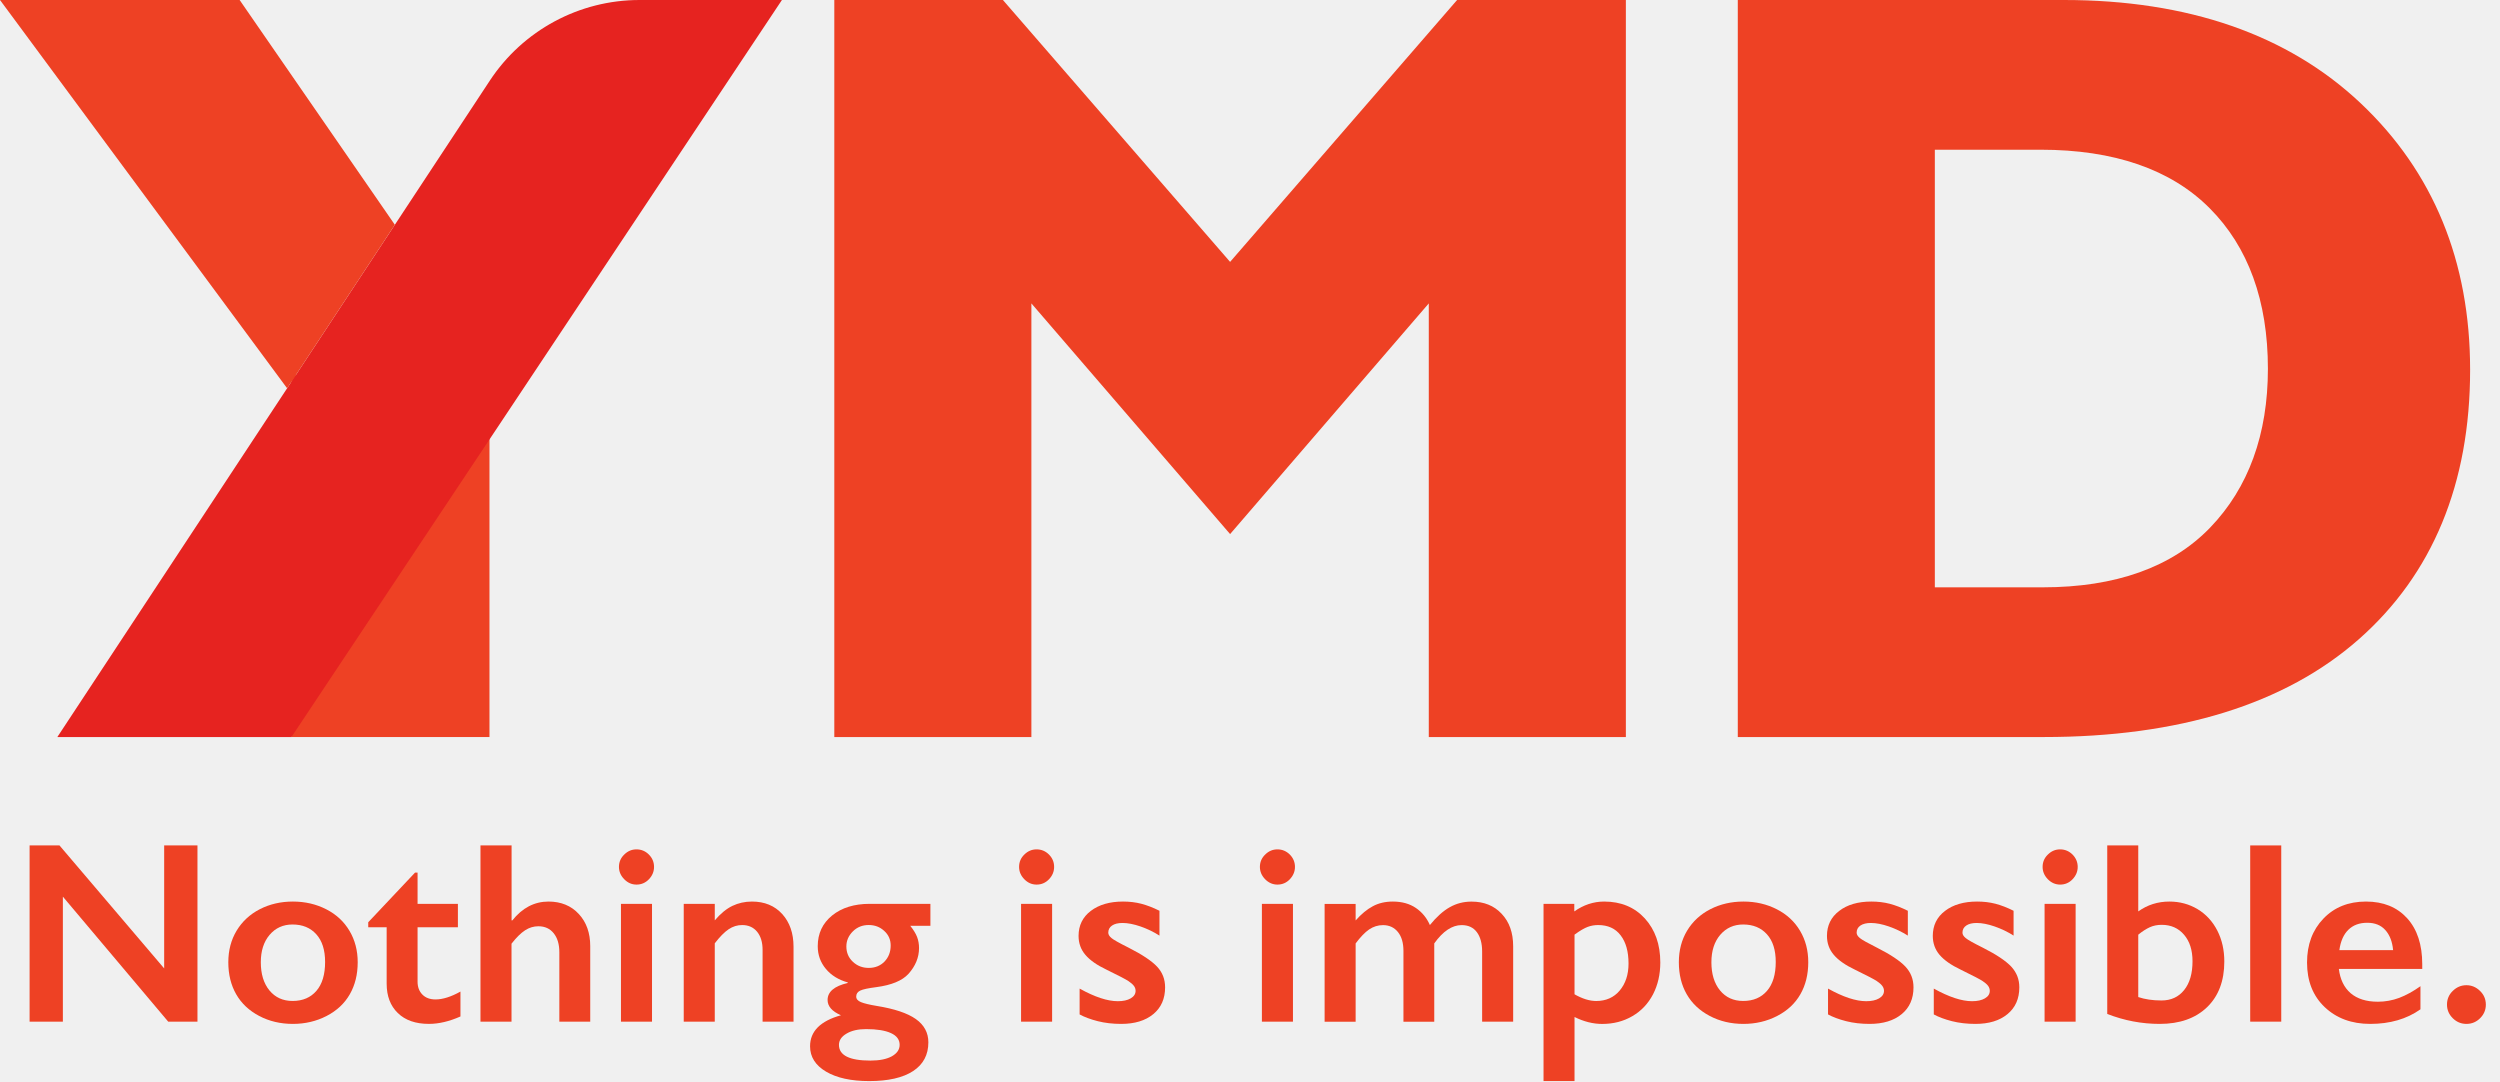
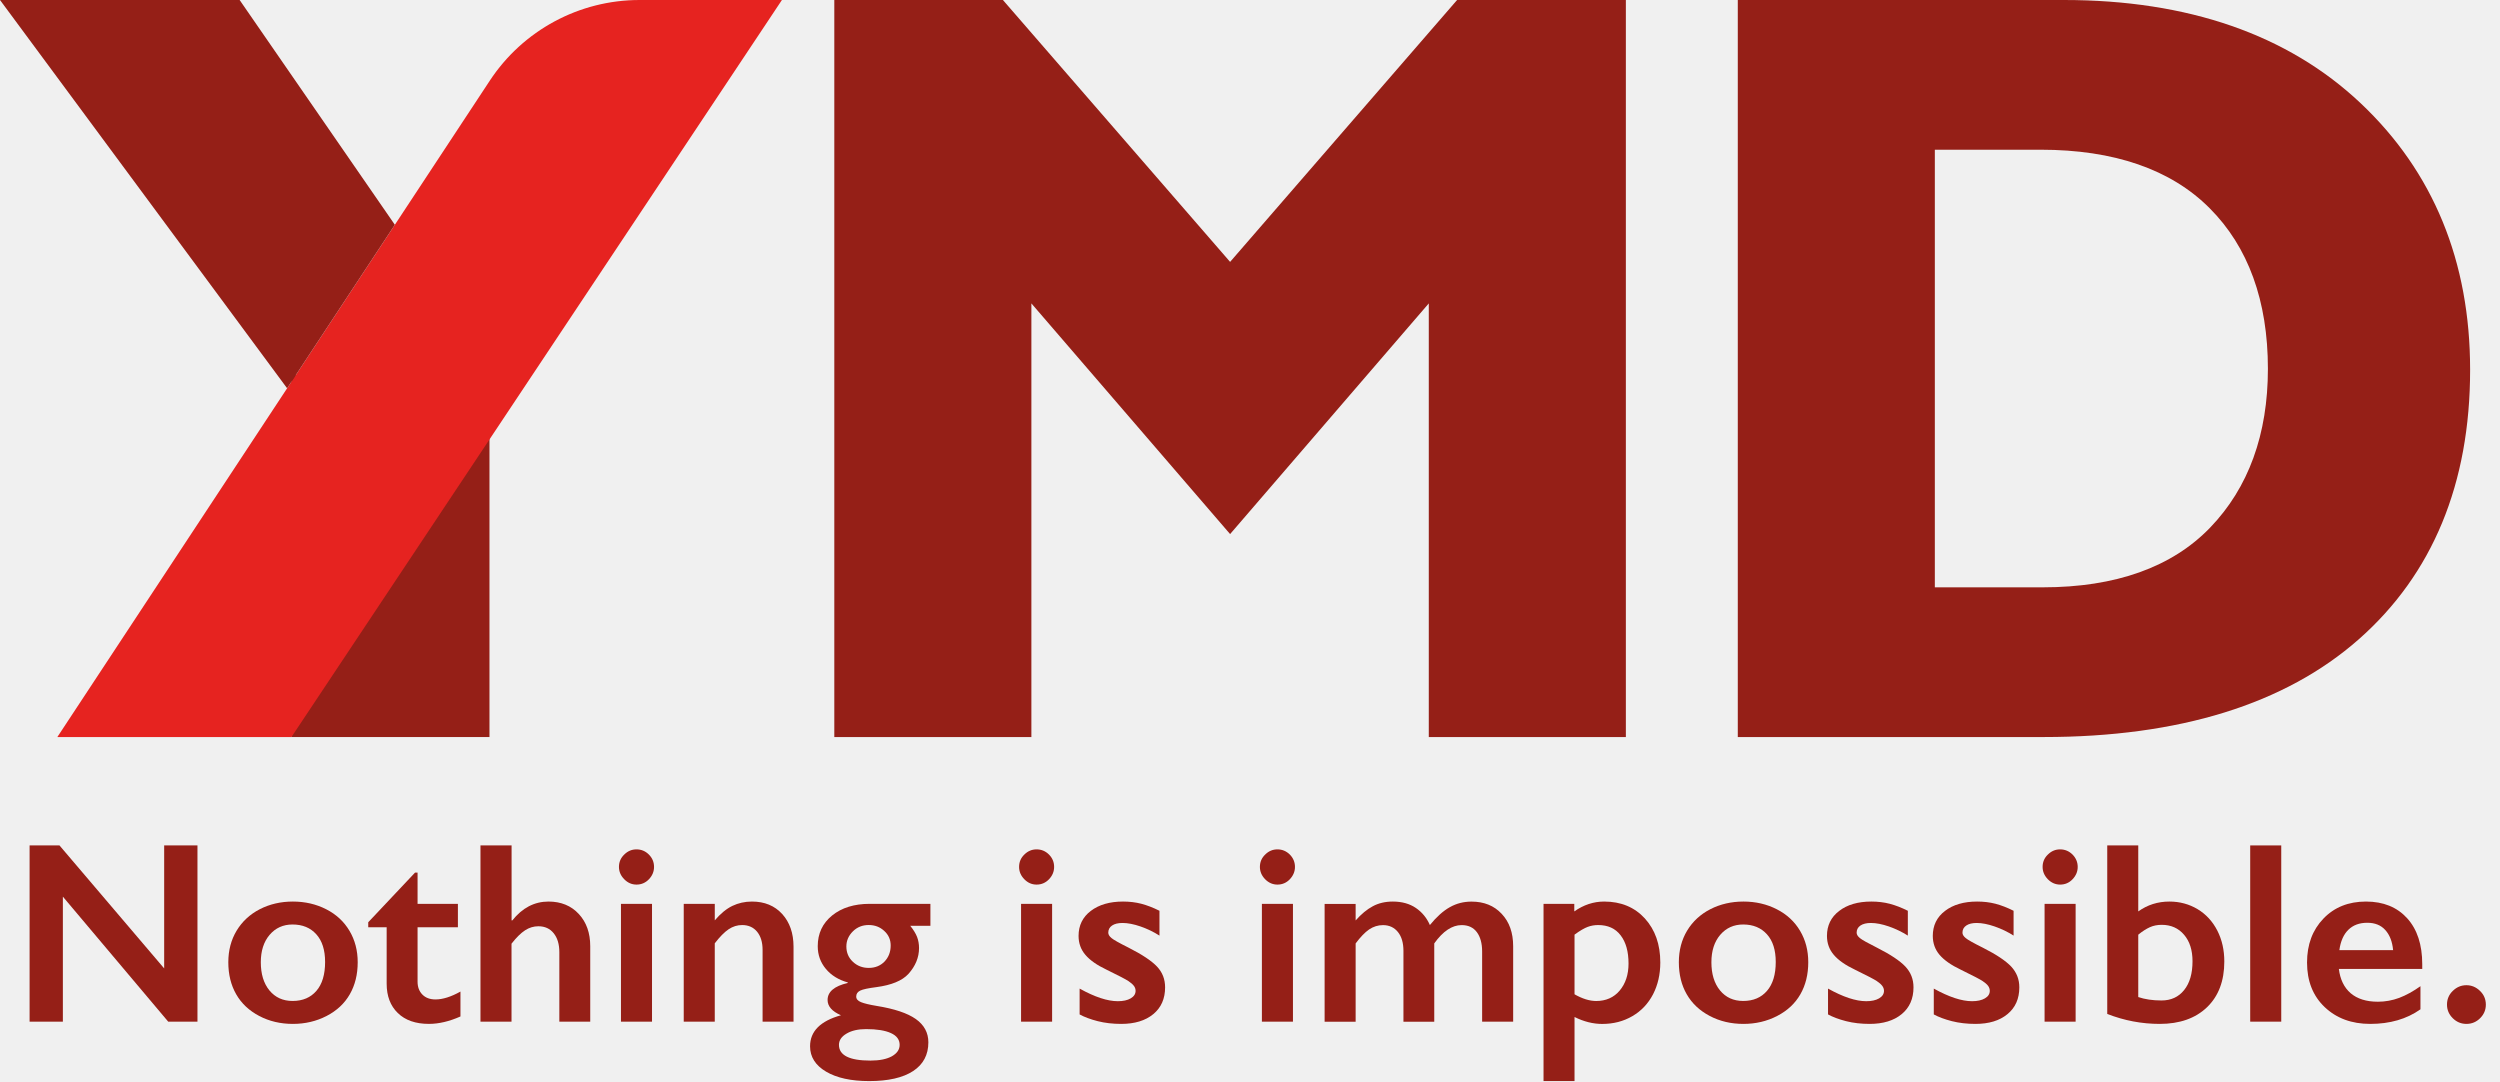
<svg xmlns="http://www.w3.org/2000/svg" width="148" height="64" viewBox="0 0 148 64" fill="none">
  <g clip-path="url(#clip0_3282_290)">
-     <path d="M3.521 50.049L9.719 57.33V50.049H11.69V60.482H9.958L3.722 53.082V60.482H1.752V50.049H3.521Z" fill="#EE4124" />
-     <path d="M17.336 53.372C18.063 53.372 18.722 53.526 19.317 53.831C19.908 54.133 20.365 54.559 20.69 55.106C21.015 55.653 21.176 56.274 21.176 56.965C21.176 57.687 21.02 58.319 20.708 58.862C20.397 59.404 19.94 59.832 19.335 60.145C18.729 60.459 18.064 60.615 17.337 60.615C16.606 60.615 15.941 60.459 15.345 60.145C14.747 59.83 14.293 59.404 13.983 58.862C13.671 58.319 13.516 57.686 13.516 56.965C13.516 56.263 13.68 55.639 14.009 55.094C14.338 54.551 14.796 54.125 15.382 53.824C15.969 53.524 16.62 53.372 17.336 53.372ZM15.44 56.965C15.44 57.661 15.61 58.218 15.95 58.633C16.294 59.049 16.749 59.257 17.321 59.257C17.919 59.257 18.389 59.056 18.731 58.659C19.076 58.261 19.246 57.687 19.246 56.95C19.246 56.242 19.073 55.696 18.726 55.311C18.38 54.925 17.911 54.73 17.319 54.73C16.761 54.73 16.309 54.936 15.961 55.343C15.614 55.751 15.44 56.291 15.44 56.965Z" fill="#EE4124" />
-     <path d="M24.571 51.657H24.72V53.507H27.108V54.896H24.72V58.114C24.72 58.429 24.814 58.682 25.004 58.877C25.192 59.069 25.451 59.167 25.781 59.167C26.209 59.167 26.702 59.012 27.259 58.701V60.175C26.598 60.468 25.976 60.614 25.392 60.614C24.604 60.614 23.992 60.401 23.55 59.971C23.11 59.545 22.89 58.964 22.89 58.233V54.894H21.8V54.597L24.571 51.657Z" fill="#EE4124" />
-     <path d="M30.286 50.049V54.487H30.331C30.922 53.746 31.637 53.372 32.472 53.372C33.213 53.372 33.812 53.619 34.263 54.106C34.716 54.592 34.942 55.229 34.942 56.015V60.482H33.113V56.366C33.113 55.897 33.001 55.526 32.78 55.25C32.558 54.973 32.256 54.835 31.871 54.835C31.592 54.835 31.329 54.914 31.083 55.075C30.837 55.235 30.57 55.497 30.282 55.866V60.482H28.444V50.049H30.286Z" fill="#EE4124" />
-     <path d="M37.681 50.283C37.965 50.283 38.208 50.385 38.412 50.588C38.618 50.794 38.719 51.038 38.719 51.321C38.719 51.596 38.618 51.839 38.417 52.051C38.216 52.262 37.969 52.368 37.681 52.368C37.404 52.368 37.16 52.262 36.955 52.051C36.746 51.839 36.642 51.596 36.642 51.321C36.642 51.033 36.748 50.786 36.958 50.587C37.166 50.381 37.407 50.283 37.681 50.283ZM38.599 53.507V60.482H36.761V53.507H38.599Z" fill="#EE4124" />
-     <path d="M44.516 53.372C45.263 53.372 45.859 53.619 46.305 54.108C46.751 54.599 46.977 55.244 46.977 56.047V60.482H45.145V56.234C45.145 55.78 45.036 55.422 44.82 55.158C44.604 54.896 44.308 54.763 43.934 54.763C43.649 54.763 43.385 54.845 43.135 55.012C42.884 55.181 42.612 55.457 42.314 55.845V60.482H40.477V53.507H42.315V54.485C42.654 54.087 43 53.8 43.358 53.628C43.712 53.459 44.098 53.372 44.516 53.372Z" fill="#EE4124" />
-     <path d="M55.08 53.507V54.807H53.886C54.079 55.046 54.214 55.267 54.292 55.469C54.367 55.67 54.407 55.886 54.407 56.122C54.407 56.679 54.197 57.189 53.78 57.654C53.41 58.057 52.779 58.319 51.882 58.438C51.401 58.5 51.08 58.566 50.922 58.645C50.766 58.722 50.688 58.837 50.688 58.996C50.688 59.142 50.783 59.252 50.976 59.329C51.166 59.407 51.476 59.479 51.898 59.55C52.949 59.72 53.722 59.978 54.217 60.327C54.71 60.677 54.959 61.136 54.959 61.707C54.959 62.443 54.658 63.013 54.056 63.407C53.455 63.801 52.587 64 51.458 64C50.389 64 49.537 63.815 48.905 63.442C48.272 63.068 47.956 62.568 47.956 61.94C47.956 61.054 48.566 60.442 49.785 60.103C49.256 59.875 48.993 59.571 48.993 59.2C48.993 58.713 49.391 58.376 50.187 58.192V58.16C49.646 58.008 49.213 57.744 48.893 57.361C48.571 56.975 48.41 56.529 48.41 56.015C48.41 55.265 48.694 54.658 49.261 54.197C49.83 53.737 50.572 53.507 51.487 53.507H55.08ZM49.666 61.855C49.666 62.476 50.288 62.787 51.533 62.787C52.071 62.787 52.492 62.7 52.799 62.532C53.105 62.358 53.259 62.134 53.259 61.855C53.259 61.546 53.084 61.313 52.741 61.158C52.393 61 51.905 60.923 51.272 60.923C50.8 60.923 50.414 61.011 50.116 61.189C49.816 61.363 49.666 61.587 49.666 61.855ZM50.105 56.03C50.105 56.394 50.233 56.699 50.492 56.939C50.748 57.18 51.06 57.3 51.43 57.3C51.807 57.3 52.118 57.175 52.364 56.924C52.606 56.671 52.728 56.355 52.728 55.972C52.728 55.627 52.601 55.34 52.345 55.109C52.092 54.874 51.784 54.761 51.428 54.761C51.059 54.761 50.746 54.884 50.49 55.137C50.234 55.391 50.105 55.688 50.105 56.03Z" fill="#EE4124" />
-     <path d="M61.366 50.283C61.65 50.283 61.894 50.385 62.098 50.588C62.303 50.794 62.404 51.038 62.404 51.321C62.404 51.596 62.303 51.839 62.102 52.051C61.901 52.262 61.655 52.368 61.366 52.368C61.087 52.368 60.845 52.262 60.64 52.051C60.433 51.839 60.33 51.596 60.33 51.321C60.33 51.033 60.436 50.786 60.643 50.587C60.851 50.381 61.094 50.283 61.366 50.283ZM62.285 53.507V60.482H60.447V53.507H62.285Z" fill="#EE4124" />
-     <path d="M66.483 53.372C66.867 53.372 67.227 53.415 67.564 53.502C67.903 53.591 68.262 53.728 68.64 53.918V55.388C68.291 55.164 67.918 54.986 67.52 54.847C67.123 54.71 66.765 54.64 66.453 54.64C66.189 54.64 65.982 54.691 65.833 54.792C65.683 54.893 65.61 55.035 65.61 55.215C65.61 55.321 65.672 55.425 65.795 55.529C65.918 55.635 66.261 55.826 66.817 56.104C67.613 56.508 68.173 56.88 68.495 57.221C68.817 57.563 68.974 57.972 68.974 58.451C68.974 59.122 68.741 59.653 68.274 60.037C67.805 60.424 67.173 60.615 66.376 60.615C65.878 60.615 65.413 60.562 64.983 60.453C64.553 60.342 64.196 60.209 63.913 60.054V58.524C64.809 59.023 65.564 59.271 66.175 59.271C66.49 59.271 66.742 59.217 66.937 59.104C67.13 58.99 67.227 58.843 67.227 58.659C67.227 58.55 67.192 58.449 67.123 58.36C67.052 58.268 66.949 58.178 66.808 58.084C66.669 57.988 66.234 57.759 65.501 57.402C64.938 57.136 64.523 56.843 64.253 56.525C63.985 56.21 63.851 55.837 63.851 55.405C63.851 54.789 64.092 54.292 64.575 53.926C65.062 53.556 65.697 53.372 66.483 53.372Z" fill="#EE4124" />
-     <path d="M75.623 50.283C75.906 50.283 76.15 50.385 76.356 50.588C76.559 50.794 76.662 51.038 76.662 51.321C76.662 51.596 76.559 51.839 76.359 52.051C76.159 52.262 75.912 52.368 75.624 52.368C75.347 52.368 75.103 52.262 74.896 52.051C74.691 51.839 74.586 51.596 74.586 51.321C74.586 51.033 74.692 50.786 74.902 50.587C75.109 50.381 75.35 50.283 75.623 50.283ZM76.543 53.507V60.482H74.704V53.507H76.543Z" fill="#EE4124" />
-     <path d="M82.454 53.372C82.993 53.372 83.445 53.498 83.819 53.751C84.187 54.002 84.465 54.341 84.649 54.763C85.043 54.28 85.433 53.927 85.828 53.706C86.22 53.484 86.644 53.375 87.115 53.375C87.851 53.375 88.447 53.614 88.898 54.097C89.352 54.575 89.579 55.215 89.579 56.017V60.483H87.742V56.323C87.742 55.843 87.636 55.46 87.429 55.183C87.222 54.905 86.922 54.766 86.528 54.766C85.967 54.766 85.424 55.126 84.908 55.849V60.485H83.084V56.297C83.084 55.817 82.975 55.443 82.755 55.173C82.535 54.902 82.24 54.767 81.873 54.767C81.577 54.767 81.302 54.855 81.052 55.023C80.802 55.196 80.536 55.472 80.254 55.851V60.486H78.417V53.512H80.254V54.49C80.586 54.113 80.927 53.832 81.269 53.65C81.61 53.466 82.007 53.372 82.454 53.372Z" fill="#EE4124" />
-     <path d="M94.965 53.372C95.962 53.372 96.765 53.705 97.375 54.372C97.984 55.041 98.29 55.909 98.29 56.979C98.29 57.68 98.146 58.308 97.861 58.862C97.573 59.412 97.17 59.844 96.639 60.154C96.11 60.464 95.517 60.617 94.847 60.617C94.306 60.617 93.762 60.48 93.212 60.206V64H91.377V53.507H93.198V53.956C93.75 53.567 94.34 53.372 94.965 53.372ZM93.212 58.862C93.671 59.124 94.099 59.259 94.496 59.259C95.074 59.259 95.539 59.052 95.885 58.642C96.234 58.227 96.409 57.692 96.409 57.042C96.409 56.331 96.253 55.773 95.939 55.368C95.632 54.965 95.188 54.763 94.614 54.763C94.401 54.763 94.196 54.796 93.996 54.87C93.799 54.943 93.535 55.094 93.212 55.331V58.862Z" fill="#EE4124" />
-     <path d="M103.212 53.372C103.939 53.372 104.598 53.526 105.191 53.831C105.783 54.133 106.242 54.559 106.565 55.106C106.89 55.653 107.049 56.274 107.049 56.965C107.049 57.687 106.893 58.319 106.582 58.862C106.271 59.404 105.815 59.832 105.208 60.145C104.601 60.459 103.939 60.615 103.212 60.615C102.478 60.615 101.814 60.459 101.218 60.145C100.619 59.83 100.167 59.404 99.855 58.862C99.541 58.319 99.388 57.686 99.388 56.965C99.388 56.263 99.55 55.639 99.878 55.094C100.206 54.551 100.666 54.125 101.253 53.824C101.84 53.524 102.495 53.372 103.212 53.372ZM101.315 56.965C101.315 57.661 101.485 58.218 101.825 58.633C102.167 59.049 102.624 59.257 103.197 59.257C103.795 59.257 104.264 59.056 104.606 58.659C104.952 58.261 105.124 57.687 105.124 56.95C105.124 56.242 104.952 55.696 104.603 55.311C104.258 54.927 103.789 54.73 103.197 54.73C102.639 54.73 102.187 54.936 101.837 55.343C101.489 55.751 101.315 56.291 101.315 56.965Z" fill="#EE4124" />
-     <path d="M110.784 53.372C111.167 53.372 111.527 53.415 111.866 53.502C112.206 53.591 112.562 53.728 112.944 53.918V55.388C112.592 55.164 112.22 54.986 111.823 54.847C111.426 54.71 111.069 54.64 110.756 54.64C110.494 54.64 110.288 54.691 110.137 54.792C109.988 54.893 109.913 55.035 109.913 55.215C109.913 55.321 109.974 55.425 110.098 55.529C110.224 55.635 110.566 55.826 111.121 56.104C111.92 56.508 112.476 56.88 112.799 57.221C113.121 57.566 113.279 57.972 113.279 58.451C113.279 59.122 113.046 59.653 112.579 60.037C112.111 60.424 111.477 60.615 110.679 60.615C110.184 60.615 109.717 60.562 109.287 60.453C108.86 60.342 108.5 60.209 108.219 60.054V58.524C109.116 59.023 109.865 59.271 110.48 59.271C110.796 59.271 111.047 59.217 111.242 59.104C111.435 58.99 111.532 58.843 111.532 58.659C111.532 58.55 111.496 58.449 111.427 58.36C111.357 58.268 111.253 58.178 111.113 58.084C110.975 57.988 110.54 57.759 109.807 57.402C109.245 57.136 108.828 56.843 108.559 56.525C108.291 56.21 108.156 55.837 108.156 55.405C108.156 54.789 108.398 54.292 108.881 53.926C109.361 53.556 109.996 53.372 110.784 53.372Z" fill="#EE4124" />
-     <path d="M117.046 53.372C117.432 53.372 117.792 53.415 118.131 53.502C118.47 53.591 118.825 53.728 119.204 53.918V55.388C118.856 55.164 118.482 54.986 118.083 54.847C117.688 54.71 117.331 54.64 117.018 54.64C116.756 54.64 116.549 54.691 116.402 54.792C116.253 54.893 116.178 55.035 116.178 55.215C116.178 55.321 116.238 55.425 116.364 55.529C116.486 55.635 116.828 55.826 117.386 56.104C118.185 56.508 118.741 56.88 119.063 57.221C119.383 57.566 119.544 57.972 119.544 58.451C119.544 59.122 119.31 59.653 118.842 60.037C118.375 60.424 117.742 60.615 116.944 60.615C116.448 60.615 115.983 60.562 115.551 60.453C115.122 60.342 114.763 60.209 114.48 60.054V58.524C115.379 59.023 116.132 59.271 116.745 59.271C117.059 59.271 117.312 59.217 117.506 59.104C117.702 58.99 117.795 58.843 117.795 58.659C117.795 58.55 117.76 58.449 117.693 58.36C117.624 58.268 117.518 58.178 117.378 58.084C117.24 57.988 116.803 57.759 116.072 57.402C115.51 57.136 115.093 56.843 114.821 56.525C114.555 56.21 114.421 55.837 114.421 55.405C114.421 54.789 114.662 54.292 115.145 53.926C115.625 53.556 116.262 53.372 117.046 53.372Z" fill="#EE4124" />
-     <path d="M121.959 50.283C122.242 50.283 122.486 50.385 122.693 50.588C122.895 50.794 123 51.038 123 51.321C123 51.596 122.898 51.839 122.696 52.051C122.497 52.262 122.25 52.368 121.96 52.368C121.683 52.368 121.439 52.262 121.232 52.051C121.027 51.839 120.922 51.596 120.922 51.321C120.922 51.033 121.027 50.786 121.237 50.587C121.445 50.381 121.684 50.283 121.959 50.283ZM122.877 53.507V60.482H121.039V53.507H122.877Z" fill="#EE4124" />
-     <path d="M126.585 50.049V53.956C127.128 53.567 127.744 53.372 128.429 53.372C129.041 53.372 129.6 53.524 130.1 53.824C130.6 54.126 130.988 54.551 131.267 55.094C131.544 55.638 131.679 56.246 131.679 56.919C131.679 58.066 131.34 58.969 130.657 59.627C129.973 60.284 129.039 60.615 127.857 60.615C126.792 60.615 125.756 60.419 124.749 60.025V50.047L126.585 50.049ZM126.585 59.026C126.981 59.16 127.437 59.228 127.96 59.228C128.524 59.228 128.97 59.023 129.301 58.612C129.631 58.201 129.797 57.635 129.797 56.906C129.797 56.248 129.63 55.724 129.295 55.336C128.963 54.947 128.524 54.75 127.975 54.75C127.719 54.75 127.485 54.795 127.272 54.891C127.059 54.988 126.829 55.133 126.585 55.333V59.026Z" fill="#EE4124" />
-     <path d="M135.05 50.049V60.482H133.212V50.049H135.05Z" fill="#EE4124" />
-     <path d="M140.067 53.372C141.093 53.372 141.904 53.702 142.502 54.358C143.099 55.016 143.397 55.923 143.397 57.083V57.361H138.461C138.536 57.98 138.769 58.462 139.16 58.799C139.549 59.131 140.086 59.302 140.771 59.302C141.206 59.302 141.628 59.225 142.032 59.075C142.44 58.92 142.859 58.69 143.291 58.383V59.751C142.476 60.329 141.484 60.615 140.319 60.615C139.218 60.615 138.323 60.284 137.624 59.623C136.926 58.961 136.577 58.08 136.577 56.981C136.577 55.921 136.899 55.054 137.546 54.382C138.191 53.708 139.033 53.372 140.067 53.372ZM141.672 56.246C141.625 55.739 141.468 55.343 141.209 55.057C140.95 54.77 140.596 54.628 140.142 54.628C139.676 54.628 139.307 54.766 139.025 55.04C138.744 55.314 138.563 55.716 138.49 56.248L141.672 56.246Z" fill="#EE4124" />
-     <path d="M146.012 58.324C146.314 58.324 146.584 58.435 146.815 58.661C147.047 58.883 147.162 59.156 147.162 59.473C147.162 59.783 147.051 60.05 146.826 60.275C146.601 60.5 146.331 60.615 146.012 60.615C145.698 60.615 145.429 60.502 145.201 60.275C144.976 60.05 144.862 59.783 144.862 59.473C144.862 59.156 144.974 58.883 145.206 58.661C145.434 58.437 145.702 58.324 146.012 58.324Z" fill="#EE4124" />
-     <path d="M86.26 0L72.822 15.504L59.53 0.182L59.372 0H49.391V43.633H61.058V17.961L72.822 31.617L84.584 17.961V43.633H96.251V0H86.26Z" fill="#EE4124" />
-     <path d="M139.742 6.103C135.447 2.054 129.536 0 122.181 0H102.877V43.633H120.988C129.006 43.633 135.281 41.685 139.637 37.848C144.013 33.993 146.231 28.623 146.231 21.895C146.233 15.473 144.05 10.162 139.742 6.103ZM114.542 8.863H120.806C125.149 8.863 128.515 10.025 130.804 12.319C133.097 14.612 134.26 17.811 134.26 21.832C134.26 25.716 133.109 28.877 130.844 31.23C128.583 33.579 125.245 34.77 120.927 34.77H114.542V8.863Z" fill="#EE4124" />
-     <path d="M28.977 22.211H17.252V43.633H28.977V22.211Z" fill="#EE4124" />
+     <path d="M3.521 50.049L9.719 57.33V50.049H11.69V60.482H9.958L3.722 53.082V60.482H1.752V50.049H3.521Z" fill="#951F17" />
+     <path d="M17.336 53.372C18.063 53.372 18.722 53.526 19.317 53.831C19.908 54.133 20.365 54.559 20.69 55.106C21.015 55.653 21.176 56.274 21.176 56.965C21.176 57.687 21.02 58.319 20.708 58.862C20.397 59.404 19.94 59.832 19.335 60.145C18.729 60.459 18.064 60.615 17.337 60.615C16.606 60.615 15.941 60.459 15.345 60.145C14.747 59.83 14.293 59.404 13.983 58.862C13.671 58.319 13.516 57.686 13.516 56.965C13.516 56.263 13.68 55.639 14.009 55.094C14.338 54.551 14.796 54.125 15.382 53.824C15.969 53.524 16.62 53.372 17.336 53.372ZM15.44 56.965C15.44 57.661 15.61 58.218 15.95 58.633C16.294 59.049 16.749 59.257 17.321 59.257C17.919 59.257 18.389 59.056 18.731 58.659C19.076 58.261 19.246 57.687 19.246 56.95C19.246 56.242 19.073 55.696 18.726 55.311C18.38 54.925 17.911 54.73 17.319 54.73C16.761 54.73 16.309 54.936 15.961 55.343C15.614 55.751 15.44 56.291 15.44 56.965Z" fill="#951F17" />
+     <path d="M24.571 51.657H24.72V53.507H27.108V54.896H24.72V58.114C24.72 58.429 24.814 58.682 25.004 58.877C25.192 59.069 25.451 59.167 25.781 59.167C26.209 59.167 26.702 59.012 27.259 58.701V60.175C26.598 60.468 25.976 60.614 25.392 60.614C24.604 60.614 23.992 60.401 23.55 59.971C23.11 59.545 22.89 58.964 22.89 58.233V54.894H21.8V54.597L24.571 51.657Z" fill="#951F17" />
+     <path d="M30.286 50.049V54.487H30.331C30.922 53.746 31.637 53.372 32.472 53.372C33.213 53.372 33.812 53.619 34.263 54.106C34.716 54.592 34.942 55.229 34.942 56.015V60.482H33.113V56.366C33.113 55.897 33.001 55.526 32.78 55.25C32.558 54.973 32.256 54.835 31.871 54.835C31.592 54.835 31.329 54.914 31.083 55.075C30.837 55.235 30.57 55.497 30.282 55.866V60.482H28.444V50.049H30.286Z" fill="#951F17" />
+     <path d="M37.681 50.283C37.965 50.283 38.208 50.385 38.412 50.588C38.618 50.794 38.719 51.038 38.719 51.321C38.719 51.596 38.618 51.839 38.417 52.051C38.216 52.262 37.969 52.368 37.681 52.368C37.404 52.368 37.16 52.262 36.955 52.051C36.746 51.839 36.642 51.596 36.642 51.321C36.642 51.033 36.748 50.786 36.958 50.587C37.166 50.381 37.407 50.283 37.681 50.283ZM38.599 53.507V60.482H36.761V53.507H38.599Z" fill="#951F17" />
+     <path d="M44.516 53.372C45.263 53.372 45.859 53.619 46.305 54.108C46.751 54.599 46.977 55.244 46.977 56.047V60.482H45.145V56.234C45.145 55.78 45.036 55.422 44.82 55.158C44.604 54.896 44.308 54.763 43.934 54.763C43.649 54.763 43.385 54.845 43.135 55.012C42.884 55.181 42.612 55.457 42.314 55.845V60.482H40.477V53.507H42.315V54.485C42.654 54.087 43 53.8 43.358 53.628C43.712 53.459 44.098 53.372 44.516 53.372Z" fill="#951F17" />
+     <path d="M55.08 53.507V54.807H53.886C54.079 55.046 54.214 55.267 54.292 55.469C54.367 55.67 54.407 55.886 54.407 56.122C54.407 56.679 54.197 57.189 53.78 57.654C53.41 58.057 52.779 58.319 51.882 58.438C51.401 58.5 51.08 58.566 50.922 58.645C50.766 58.722 50.688 58.837 50.688 58.996C50.688 59.142 50.783 59.252 50.976 59.329C51.166 59.407 51.476 59.479 51.898 59.55C52.949 59.72 53.722 59.978 54.217 60.327C54.71 60.677 54.959 61.136 54.959 61.707C54.959 62.443 54.658 63.013 54.056 63.407C53.455 63.801 52.587 64 51.458 64C50.389 64 49.537 63.815 48.905 63.442C48.272 63.068 47.956 62.568 47.956 61.94C47.956 61.054 48.566 60.442 49.785 60.103C49.256 59.875 48.993 59.571 48.993 59.2C48.993 58.713 49.391 58.376 50.187 58.192V58.16C49.646 58.008 49.213 57.744 48.893 57.361C48.571 56.975 48.41 56.529 48.41 56.015C48.41 55.265 48.694 54.658 49.261 54.197C49.83 53.737 50.572 53.507 51.487 53.507H55.08ZM49.666 61.855C49.666 62.476 50.288 62.787 51.533 62.787C52.071 62.787 52.492 62.7 52.799 62.532C53.105 62.358 53.259 62.134 53.259 61.855C53.259 61.546 53.084 61.313 52.741 61.158C52.393 61 51.905 60.923 51.272 60.923C50.8 60.923 50.414 61.011 50.116 61.189C49.816 61.363 49.666 61.587 49.666 61.855ZM50.105 56.03C50.105 56.394 50.233 56.699 50.492 56.939C50.748 57.18 51.06 57.3 51.43 57.3C51.807 57.3 52.118 57.175 52.364 56.924C52.606 56.671 52.728 56.355 52.728 55.972C52.728 55.627 52.601 55.34 52.345 55.109C52.092 54.874 51.784 54.761 51.428 54.761C51.059 54.761 50.746 54.884 50.49 55.137C50.234 55.391 50.105 55.688 50.105 56.03Z" fill="#951F17" />
+     <path d="M61.366 50.283C61.65 50.283 61.894 50.385 62.098 50.588C62.303 50.794 62.404 51.038 62.404 51.321C62.404 51.596 62.303 51.839 62.102 52.051C61.901 52.262 61.655 52.368 61.366 52.368C61.087 52.368 60.845 52.262 60.64 52.051C60.433 51.839 60.33 51.596 60.33 51.321C60.33 51.033 60.436 50.786 60.643 50.587C60.851 50.381 61.094 50.283 61.366 50.283ZM62.285 53.507V60.482H60.447V53.507H62.285Z" fill="#951F17" />
+     <path d="M66.483 53.372C66.867 53.372 67.227 53.415 67.564 53.502C67.903 53.591 68.262 53.728 68.64 53.918V55.388C68.291 55.164 67.918 54.986 67.52 54.847C67.123 54.71 66.765 54.64 66.453 54.64C66.189 54.64 65.982 54.691 65.833 54.792C65.683 54.893 65.61 55.035 65.61 55.215C65.61 55.321 65.672 55.425 65.795 55.529C65.918 55.635 66.261 55.826 66.817 56.104C67.613 56.508 68.173 56.88 68.495 57.221C68.817 57.563 68.974 57.972 68.974 58.451C68.974 59.122 68.741 59.653 68.274 60.037C67.805 60.424 67.173 60.615 66.376 60.615C65.878 60.615 65.413 60.562 64.983 60.453C64.553 60.342 64.196 60.209 63.913 60.054V58.524C64.809 59.023 65.564 59.271 66.175 59.271C66.49 59.271 66.742 59.217 66.937 59.104C67.13 58.99 67.227 58.843 67.227 58.659C67.227 58.55 67.192 58.449 67.123 58.36C67.052 58.268 66.949 58.178 66.808 58.084C66.669 57.988 66.234 57.759 65.501 57.402C64.938 57.136 64.523 56.843 64.253 56.525C63.985 56.21 63.851 55.837 63.851 55.405C63.851 54.789 64.092 54.292 64.575 53.926C65.062 53.556 65.697 53.372 66.483 53.372Z" fill="#951F17" />
+     <path d="M75.623 50.283C75.906 50.283 76.15 50.385 76.356 50.588C76.559 50.794 76.662 51.038 76.662 51.321C76.662 51.596 76.559 51.839 76.359 52.051C76.159 52.262 75.912 52.368 75.624 52.368C75.347 52.368 75.103 52.262 74.896 52.051C74.691 51.839 74.586 51.596 74.586 51.321C74.586 51.033 74.692 50.786 74.902 50.587C75.109 50.381 75.35 50.283 75.623 50.283ZM76.543 53.507V60.482H74.704V53.507H76.543Z" fill="#951F17" />
+     <path d="M82.454 53.372C82.993 53.372 83.445 53.498 83.819 53.751C84.187 54.002 84.465 54.341 84.649 54.763C85.043 54.28 85.433 53.927 85.828 53.706C86.22 53.484 86.644 53.375 87.115 53.375C87.851 53.375 88.447 53.614 88.898 54.097C89.352 54.575 89.579 55.215 89.579 56.017V60.483H87.742V56.323C87.742 55.843 87.636 55.46 87.429 55.183C87.222 54.905 86.922 54.766 86.528 54.766C85.967 54.766 85.424 55.126 84.908 55.849V60.485H83.084V56.297C83.084 55.817 82.975 55.443 82.755 55.173C82.535 54.902 82.24 54.767 81.873 54.767C81.577 54.767 81.302 54.855 81.052 55.023C80.802 55.196 80.536 55.472 80.254 55.851V60.486H78.417V53.512H80.254V54.49C80.586 54.113 80.927 53.832 81.269 53.65C81.61 53.466 82.007 53.372 82.454 53.372Z" fill="#951F17" />
+     <path d="M94.965 53.372C95.962 53.372 96.765 53.705 97.375 54.372C97.984 55.041 98.29 55.909 98.29 56.979C98.29 57.68 98.146 58.308 97.861 58.862C97.573 59.412 97.17 59.844 96.639 60.154C96.11 60.464 95.517 60.617 94.847 60.617C94.306 60.617 93.762 60.48 93.212 60.206V64H91.377V53.507H93.198V53.956C93.75 53.567 94.34 53.372 94.965 53.372ZM93.212 58.862C93.671 59.124 94.099 59.259 94.496 59.259C95.074 59.259 95.539 59.052 95.885 58.642C96.234 58.227 96.409 57.692 96.409 57.042C96.409 56.331 96.253 55.773 95.939 55.368C95.632 54.965 95.188 54.763 94.614 54.763C94.401 54.763 94.196 54.796 93.996 54.87C93.799 54.943 93.535 55.094 93.212 55.331V58.862Z" fill="#951F17" />
+     <path d="M103.212 53.372C103.939 53.372 104.598 53.526 105.191 53.831C105.783 54.133 106.242 54.559 106.565 55.106C106.89 55.653 107.049 56.274 107.049 56.965C107.049 57.687 106.893 58.319 106.582 58.862C106.271 59.404 105.815 59.832 105.208 60.145C104.601 60.459 103.939 60.615 103.212 60.615C102.478 60.615 101.814 60.459 101.218 60.145C100.619 59.83 100.167 59.404 99.855 58.862C99.541 58.319 99.388 57.686 99.388 56.965C99.388 56.263 99.55 55.639 99.878 55.094C100.206 54.551 100.666 54.125 101.253 53.824C101.84 53.524 102.495 53.372 103.212 53.372ZM101.315 56.965C101.315 57.661 101.485 58.218 101.825 58.633C102.167 59.049 102.624 59.257 103.197 59.257C103.795 59.257 104.264 59.056 104.606 58.659C104.952 58.261 105.124 57.687 105.124 56.95C105.124 56.242 104.952 55.696 104.603 55.311C104.258 54.927 103.789 54.73 103.197 54.73C102.639 54.73 102.187 54.936 101.837 55.343C101.489 55.751 101.315 56.291 101.315 56.965Z" fill="#951F17" />
+     <path d="M110.784 53.372C111.167 53.372 111.527 53.415 111.866 53.502C112.206 53.591 112.562 53.728 112.944 53.918V55.388C112.592 55.164 112.22 54.986 111.823 54.847C111.426 54.71 111.069 54.64 110.756 54.64C110.494 54.64 110.288 54.691 110.137 54.792C109.988 54.893 109.913 55.035 109.913 55.215C109.913 55.321 109.974 55.425 110.098 55.529C110.224 55.635 110.566 55.826 111.121 56.104C111.92 56.508 112.476 56.88 112.799 57.221C113.121 57.566 113.279 57.972 113.279 58.451C113.279 59.122 113.046 59.653 112.579 60.037C112.111 60.424 111.477 60.615 110.679 60.615C110.184 60.615 109.717 60.562 109.287 60.453C108.86 60.342 108.5 60.209 108.219 60.054V58.524C109.116 59.023 109.865 59.271 110.48 59.271C110.796 59.271 111.047 59.217 111.242 59.104C111.435 58.99 111.532 58.843 111.532 58.659C111.532 58.55 111.496 58.449 111.427 58.36C111.357 58.268 111.253 58.178 111.113 58.084C110.975 57.988 110.54 57.759 109.807 57.402C109.245 57.136 108.828 56.843 108.559 56.525C108.291 56.21 108.156 55.837 108.156 55.405C108.156 54.789 108.398 54.292 108.881 53.926C109.361 53.556 109.996 53.372 110.784 53.372Z" fill="#951F17" />
+     <path d="M117.046 53.372C117.432 53.372 117.792 53.415 118.131 53.502C118.47 53.591 118.825 53.728 119.204 53.918V55.388C118.856 55.164 118.482 54.986 118.083 54.847C117.688 54.71 117.331 54.64 117.018 54.64C116.756 54.64 116.549 54.691 116.402 54.792C116.253 54.893 116.178 55.035 116.178 55.215C116.178 55.321 116.238 55.425 116.364 55.529C116.486 55.635 116.828 55.826 117.386 56.104C118.185 56.508 118.741 56.88 119.063 57.221C119.383 57.566 119.544 57.972 119.544 58.451C119.544 59.122 119.31 59.653 118.842 60.037C118.375 60.424 117.742 60.615 116.944 60.615C116.448 60.615 115.983 60.562 115.551 60.453C115.122 60.342 114.763 60.209 114.48 60.054V58.524C115.379 59.023 116.132 59.271 116.745 59.271C117.059 59.271 117.312 59.217 117.506 59.104C117.702 58.99 117.795 58.843 117.795 58.659C117.795 58.55 117.76 58.449 117.693 58.36C117.624 58.268 117.518 58.178 117.378 58.084C117.24 57.988 116.803 57.759 116.072 57.402C115.51 57.136 115.093 56.843 114.821 56.525C114.555 56.21 114.421 55.837 114.421 55.405C114.421 54.789 114.662 54.292 115.145 53.926C115.625 53.556 116.262 53.372 117.046 53.372Z" fill="#951F17" />
+     <path d="M121.959 50.283C122.242 50.283 122.486 50.385 122.693 50.588C122.895 50.794 123 51.038 123 51.321C123 51.596 122.898 51.839 122.696 52.051C122.497 52.262 122.25 52.368 121.96 52.368C121.683 52.368 121.439 52.262 121.232 52.051C121.027 51.839 120.922 51.596 120.922 51.321C120.922 51.033 121.027 50.786 121.237 50.587C121.445 50.381 121.684 50.283 121.959 50.283ZM122.877 53.507V60.482H121.039V53.507H122.877Z" fill="#951F17" />
+     <path d="M126.585 50.049V53.956C127.128 53.567 127.744 53.372 128.429 53.372C129.041 53.372 129.6 53.524 130.1 53.824C130.6 54.126 130.988 54.551 131.267 55.094C131.544 55.638 131.679 56.246 131.679 56.919C131.679 58.066 131.34 58.969 130.657 59.627C129.973 60.284 129.039 60.615 127.857 60.615C126.792 60.615 125.756 60.419 124.749 60.025V50.047L126.585 50.049ZM126.585 59.026C126.981 59.16 127.437 59.228 127.96 59.228C128.524 59.228 128.97 59.023 129.301 58.612C129.631 58.201 129.797 57.635 129.797 56.906C129.797 56.248 129.63 55.724 129.295 55.336C128.963 54.947 128.524 54.75 127.975 54.75C127.719 54.75 127.485 54.795 127.272 54.891C127.059 54.988 126.829 55.133 126.585 55.333V59.026Z" fill="#951F17" />
+     <path d="M135.05 50.049V60.482H133.212V50.049H135.05Z" fill="#951F17" />
+     <path d="M140.067 53.372C141.093 53.372 141.904 53.702 142.502 54.358C143.099 55.016 143.397 55.923 143.397 57.083V57.361H138.461C138.536 57.98 138.769 58.462 139.16 58.799C139.549 59.131 140.086 59.302 140.771 59.302C141.206 59.302 141.628 59.225 142.032 59.075C142.44 58.92 142.859 58.69 143.291 58.383V59.751C142.476 60.329 141.484 60.615 140.319 60.615C139.218 60.615 138.323 60.284 137.624 59.623C136.926 58.961 136.577 58.08 136.577 56.981C136.577 55.921 136.899 55.054 137.546 54.382C138.191 53.708 139.033 53.372 140.067 53.372ZM141.672 56.246C141.625 55.739 141.468 55.343 141.209 55.057C140.95 54.77 140.596 54.628 140.142 54.628C139.676 54.628 139.307 54.766 139.025 55.04C138.744 55.314 138.563 55.716 138.49 56.248L141.672 56.246Z" fill="#951F17" />
+     <path d="M146.012 58.324C146.314 58.324 146.584 58.435 146.815 58.661C147.047 58.883 147.162 59.156 147.162 59.473C147.162 59.783 147.051 60.05 146.826 60.275C146.601 60.5 146.331 60.615 146.012 60.615C145.698 60.615 145.429 60.502 145.201 60.275C144.976 60.05 144.862 59.783 144.862 59.473C144.862 59.156 144.974 58.883 145.206 58.661C145.434 58.437 145.702 58.324 146.012 58.324Z" fill="#951F17" />
+     <path d="M86.26 0L72.822 15.504L59.53 0.182L59.372 0H49.391V43.633H61.058V17.961L72.822 31.617L84.584 17.961V43.633H96.251V0H86.26Z" fill="#951F17" />
+     <path d="M139.742 6.103C135.447 2.054 129.536 0 122.181 0H102.877V43.633H120.988C129.006 43.633 135.281 41.685 139.637 37.848C144.013 33.993 146.231 28.623 146.231 21.895C146.233 15.473 144.05 10.162 139.742 6.103ZM114.542 8.863H120.806C125.149 8.863 128.515 10.025 130.804 12.319C133.097 14.612 134.26 17.811 134.26 21.832C134.26 25.716 133.109 28.877 130.844 31.23C128.583 33.579 125.245 34.77 120.927 34.77H114.542V8.863Z" fill="#951F17" />
+     <path d="M28.977 22.211H17.252V43.633H28.977V22.211Z" fill="#951F17" />
    <path d="M28.997 4.774L3.394 43.633H17.253L46.29 0H37.859C34.289 0 30.959 1.795 28.997 4.774Z" fill="#E62320" />
-     <path d="M23.374 13.306L23.146 12.975L14.186 0H0L16.997 22.986L23.374 13.306Z" fill="#EE4124" />
+     <path d="M23.374 13.306L23.146 12.975L14.186 0H0L16.997 22.986L23.374 13.306Z" fill="#951F17" />
  </g>
  <defs>
    <clipPath id="clip0_3282_290">
      <rect width="147.162" height="64" fill="white" />
    </clipPath>
  </defs>
</svg>
